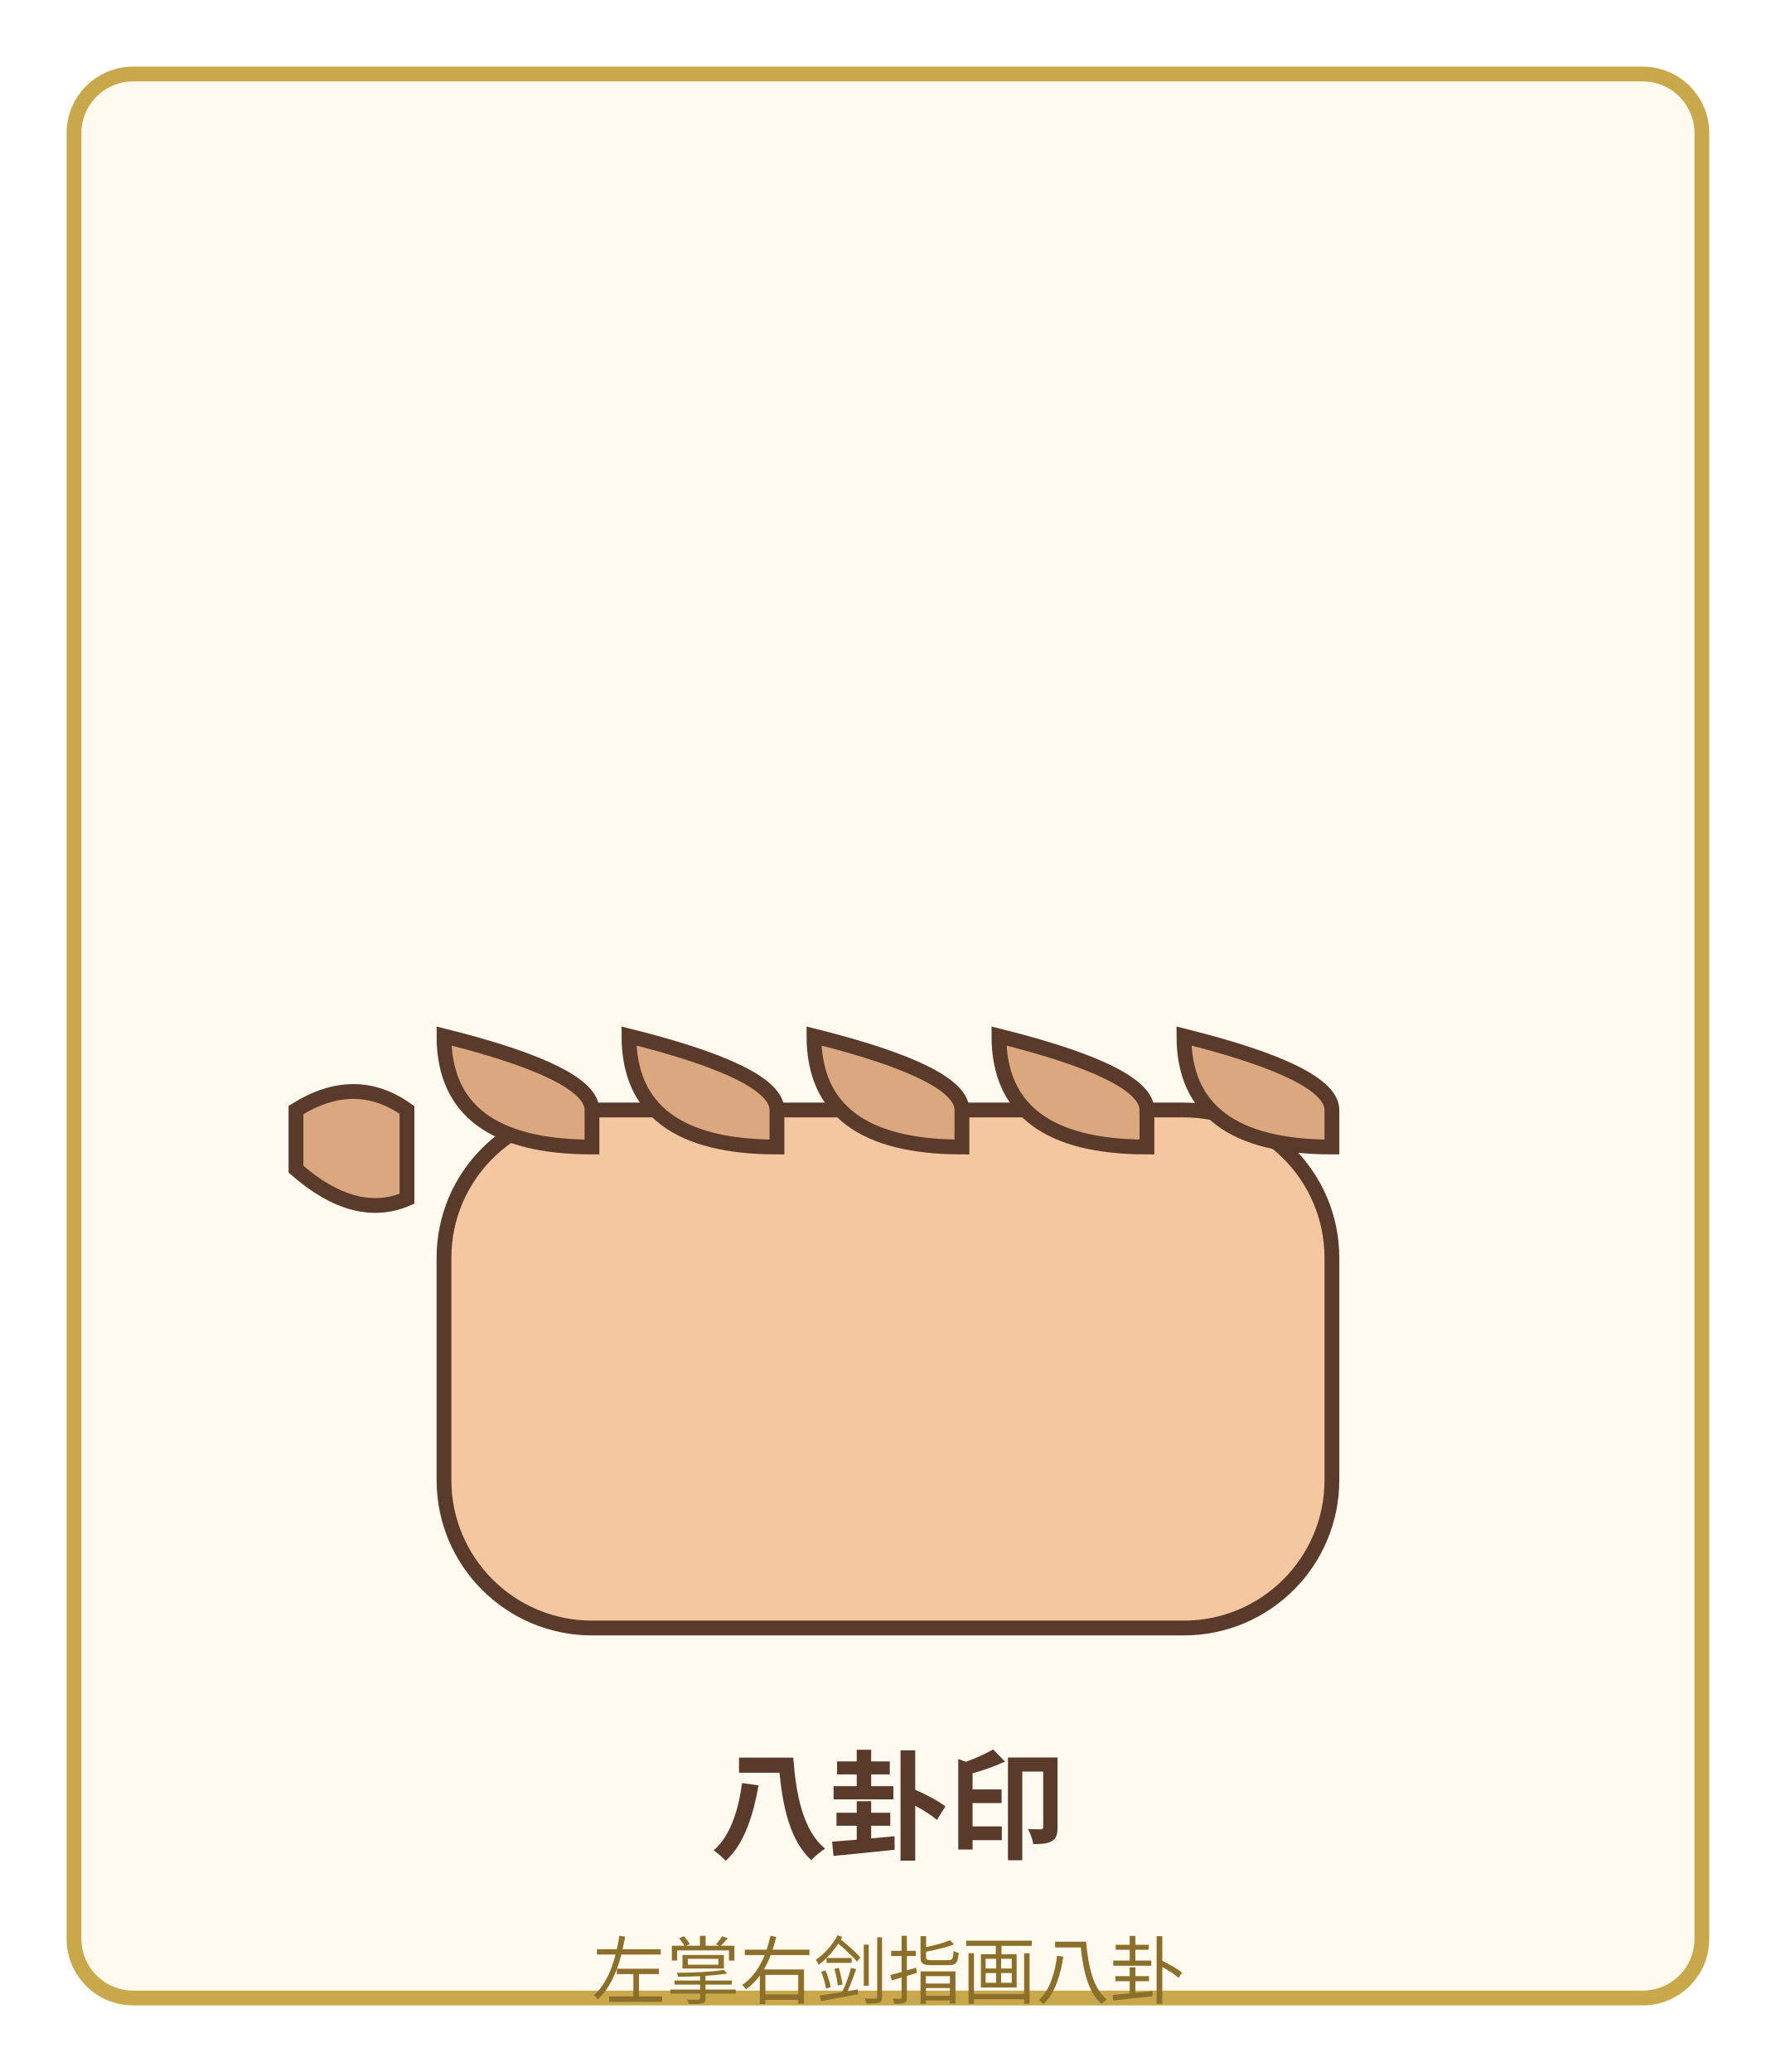
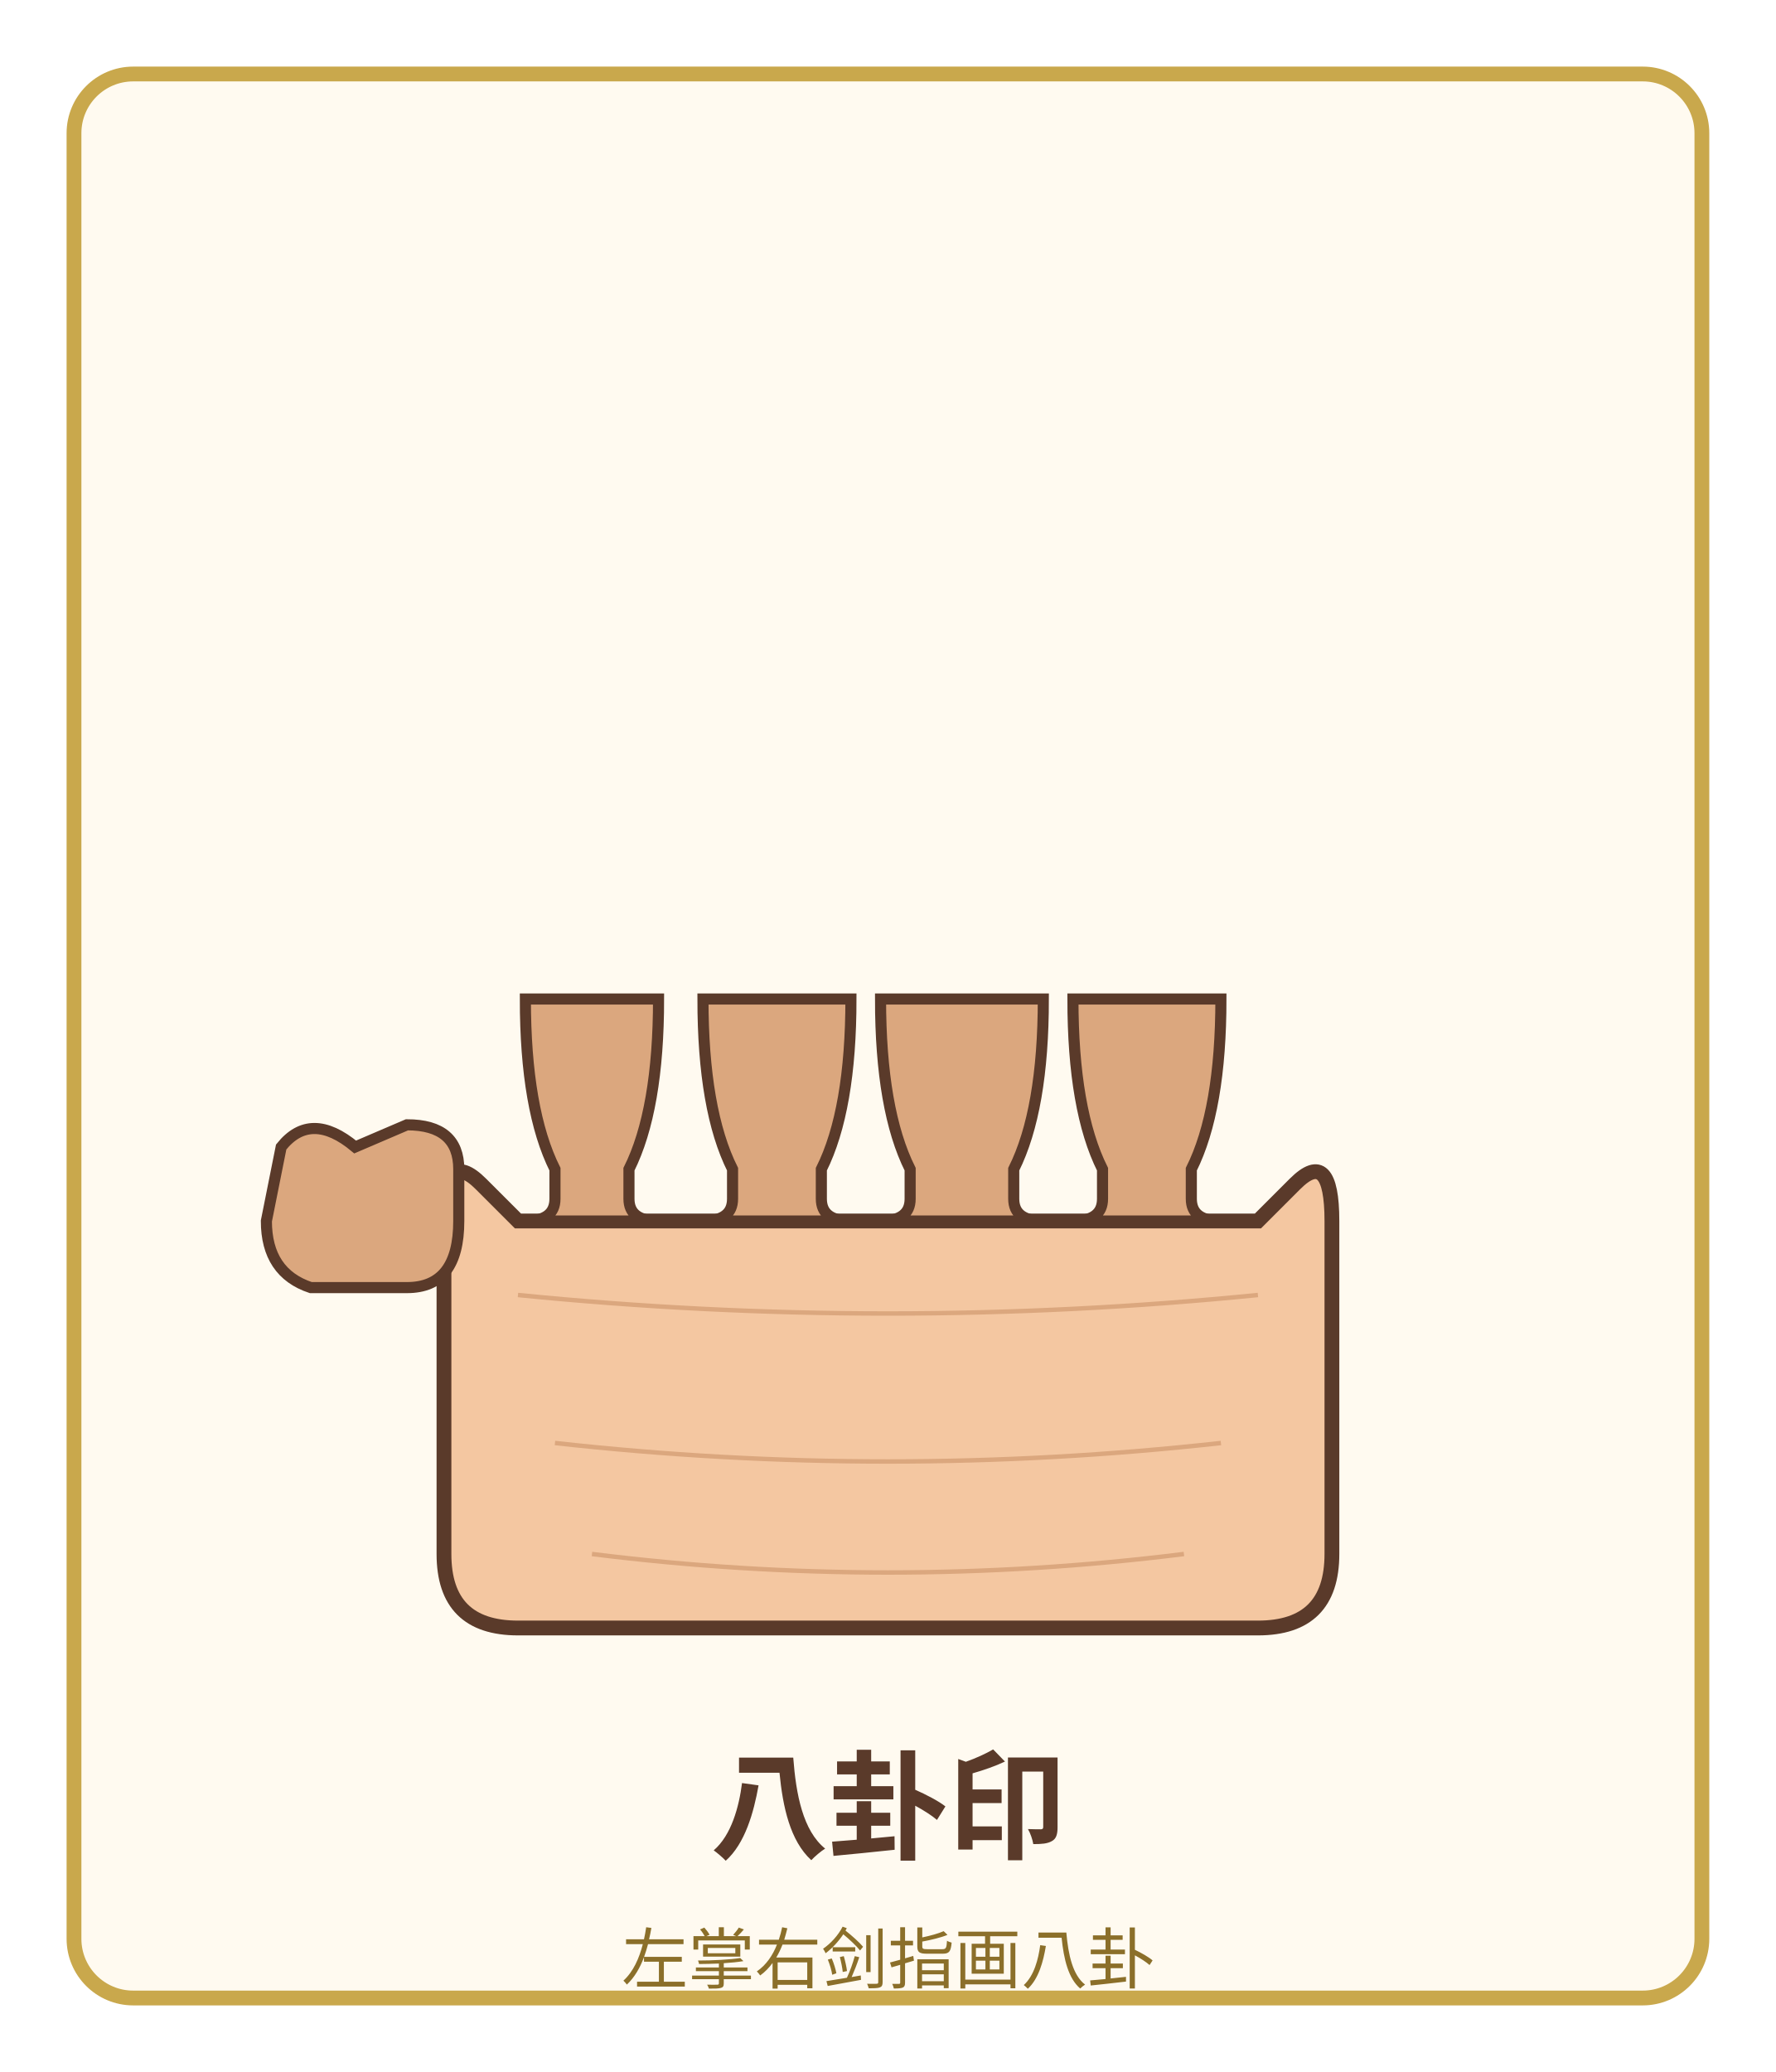
<svg xmlns="http://www.w3.org/2000/svg" viewBox="0 0 240 280" width="180">
  <rect x="10" y="10" width="220" height="260" fill="#fffaf0" stroke="#c9a84c" stroke-width="2" rx="8" />
-   <rect x="60" y="150" width="120" height="70" rx="20" fill="#f4c7a1" stroke="#5a3a2a" stroke-width="2" />
-   <path d="M 60 140 Q 60 155 80 155 L 80 150 Q 80 145 60 140 Z" fill="#dba77e" stroke="#5a3a2a" stroke-width="2" />
-   <path d="M 85 140 Q 85 155 105 155 L 105 150 Q 105 145 85 140 Z" fill="#dba77e" stroke="#5a3a2a" stroke-width="2" />
-   <path d="M 110 140 Q 110 155 130 155 L 130 150 Q 130 145 110 140 Z" fill="#dba77e" stroke="#5a3a2a" stroke-width="2" />
-   <path d="M 135 140 Q 135 155 155 155 L 155 150 Q 155 145 135 140 Z" fill="#dba77e" stroke="#5a3a2a" stroke-width="2" />
-   <path d="M 160 140 Q 160 155 180 155 L 180 150 Q 180 145 160 140 Z" fill="#dba77e" stroke="#5a3a2a" stroke-width="2" />
-   <path d="M 40 150 Q 48 145 55 150 L 55 162 Q 48 165 40 158 Z" fill="#dba77e" stroke="#5a3a2a" stroke-width="2" />
+   <path d="M 65 160 Q 60 155 60 165 L 60 210 Q 60 220 70 220 L 170 220 Q 180 220 180 210 L 180 165 Q 180 155 175 160 L 170 165 L 70 165 Z" fill="#f4c7a1" stroke="#5a3a2a" stroke-width="2" />
+   <path d="M 70 175 Q 120 180 170 175" fill="none" stroke="#dba77e" stroke-width="0.6" />
+   <path d="M 75 195 Q 120 200 165 195" fill="none" stroke="#dba77e" stroke-width="0.6" />
+   <path d="M 80 210 Q 120 215 160 210" fill="none" stroke="#dba77e" stroke-width="0.6" />
+   <path d="M 71 135 Q 71 150 75 158 L 75 162 Q 75 165 71 165 L 89 165 Q 85 165 85 162 L 85 158 Q 89 150 89 135 Z" fill="#dba77e" stroke="#5a3a2a" stroke-width="1.5" />
+   <path d="M 95 135 Q 95 150 99 158 L 99 162 Q 99 165 95 165 L 115 165 Q 111 165 111 162 L 111 158 Q 115 150 115 135 Z" fill="#dba77e" stroke="#5a3a2a" stroke-width="1.5" />
+   <path d="M 119 135 Q 119 150 123 158 L 123 162 Q 123 165 119 165 L 141 165 Q 137 165 137 162 L 137 158 Q 141 150 141 135 Z" fill="#dba77e" stroke="#5a3a2a" stroke-width="1.5" />
+   <path d="M 145 135 Q 145 150 149 158 L 149 162 Q 149 165 145 165 L 165 165 Q 161 165 161 162 L 161 158 Q 165 150 165 135 Z" fill="#dba77e" stroke="#5a3a2a" stroke-width="1.5" />
+   <path d="M 48 155 Q 42 150 38 155 L 36 165 Q 36 172 42 174 L 55 174 Q 62 174 62 165 L 62 158 Q 62 152 55 152 Z" fill="#dba77e" stroke="#5a3a2a" stroke-width="1.5" />
  <text x="120" y="250" text-anchor="middle" font-size="16" font-family="'Noto Serif SC',serif" font-weight="bold" fill="#5a3a2a">八卦印</text>
-   <text x="120" y="270" text-anchor="middle" font-size="10" font-family="'Noto Serif SC',serif" fill="#8b6f2a">左掌右剑指画八卦</text>
+   <text x="120" y="268" text-anchor="middle" font-size="9" font-family="'Noto Serif SC',serif" fill="#8b6f2a">左掌右剑指画八卦</text>
</svg>
